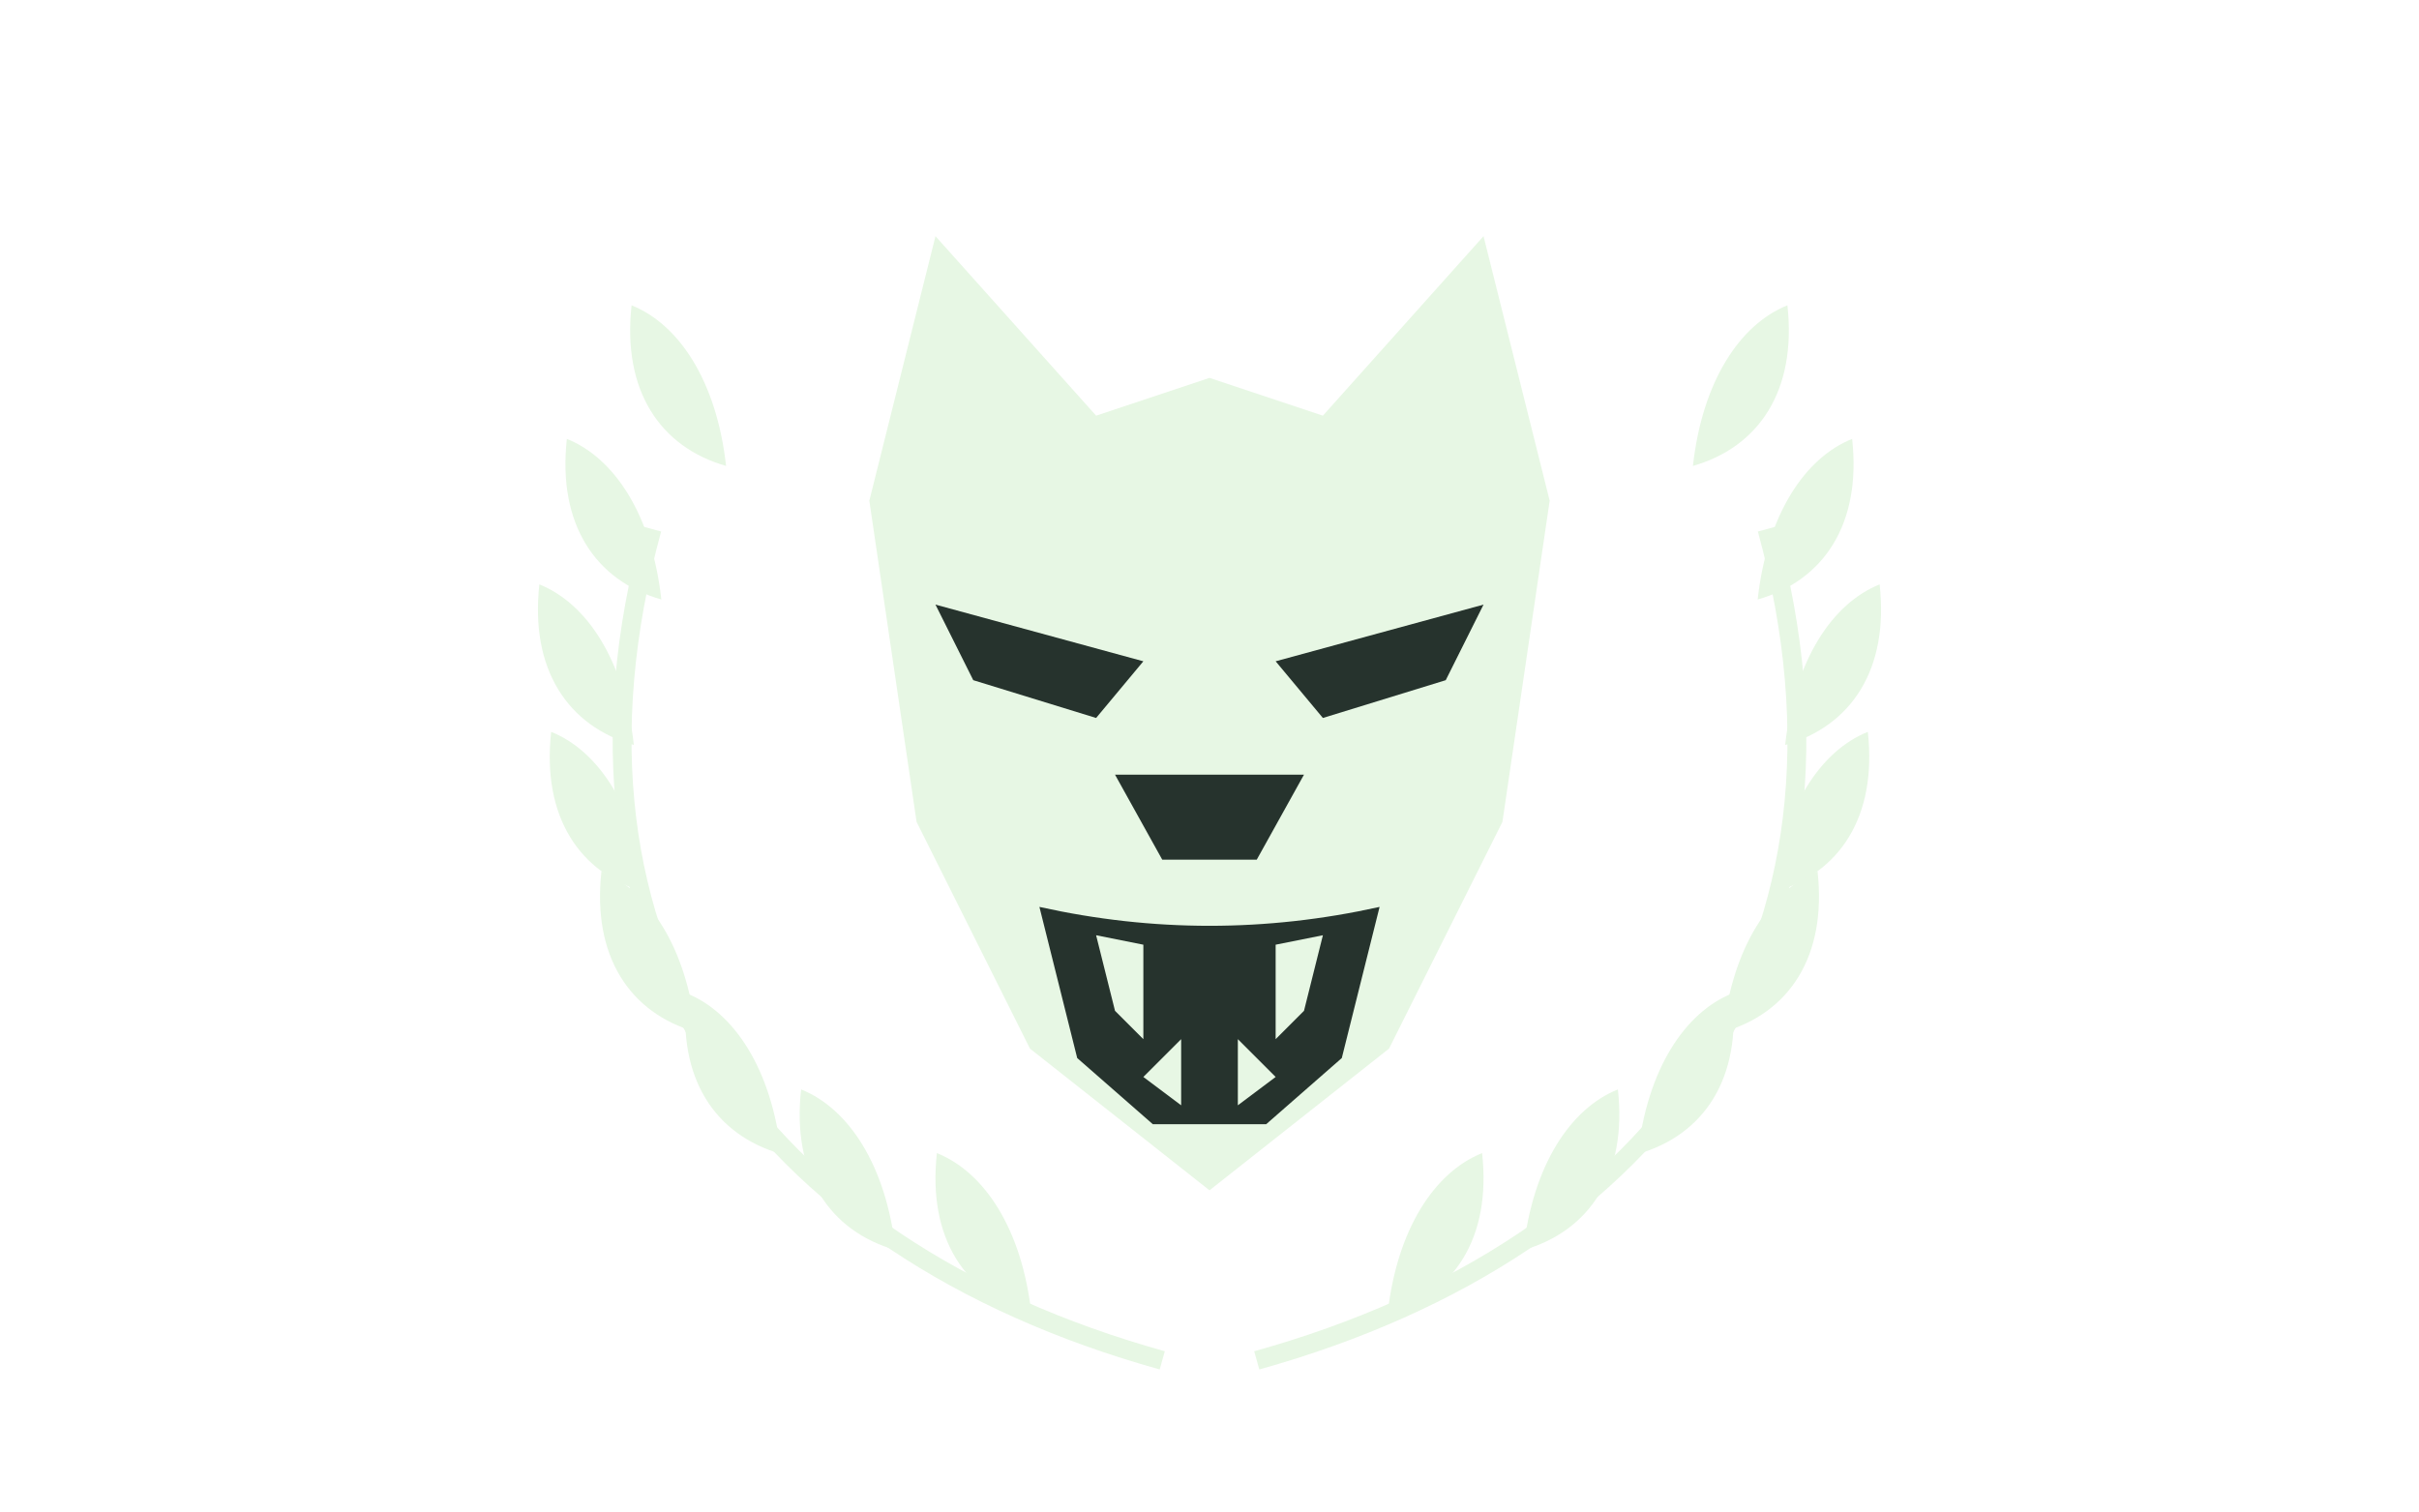
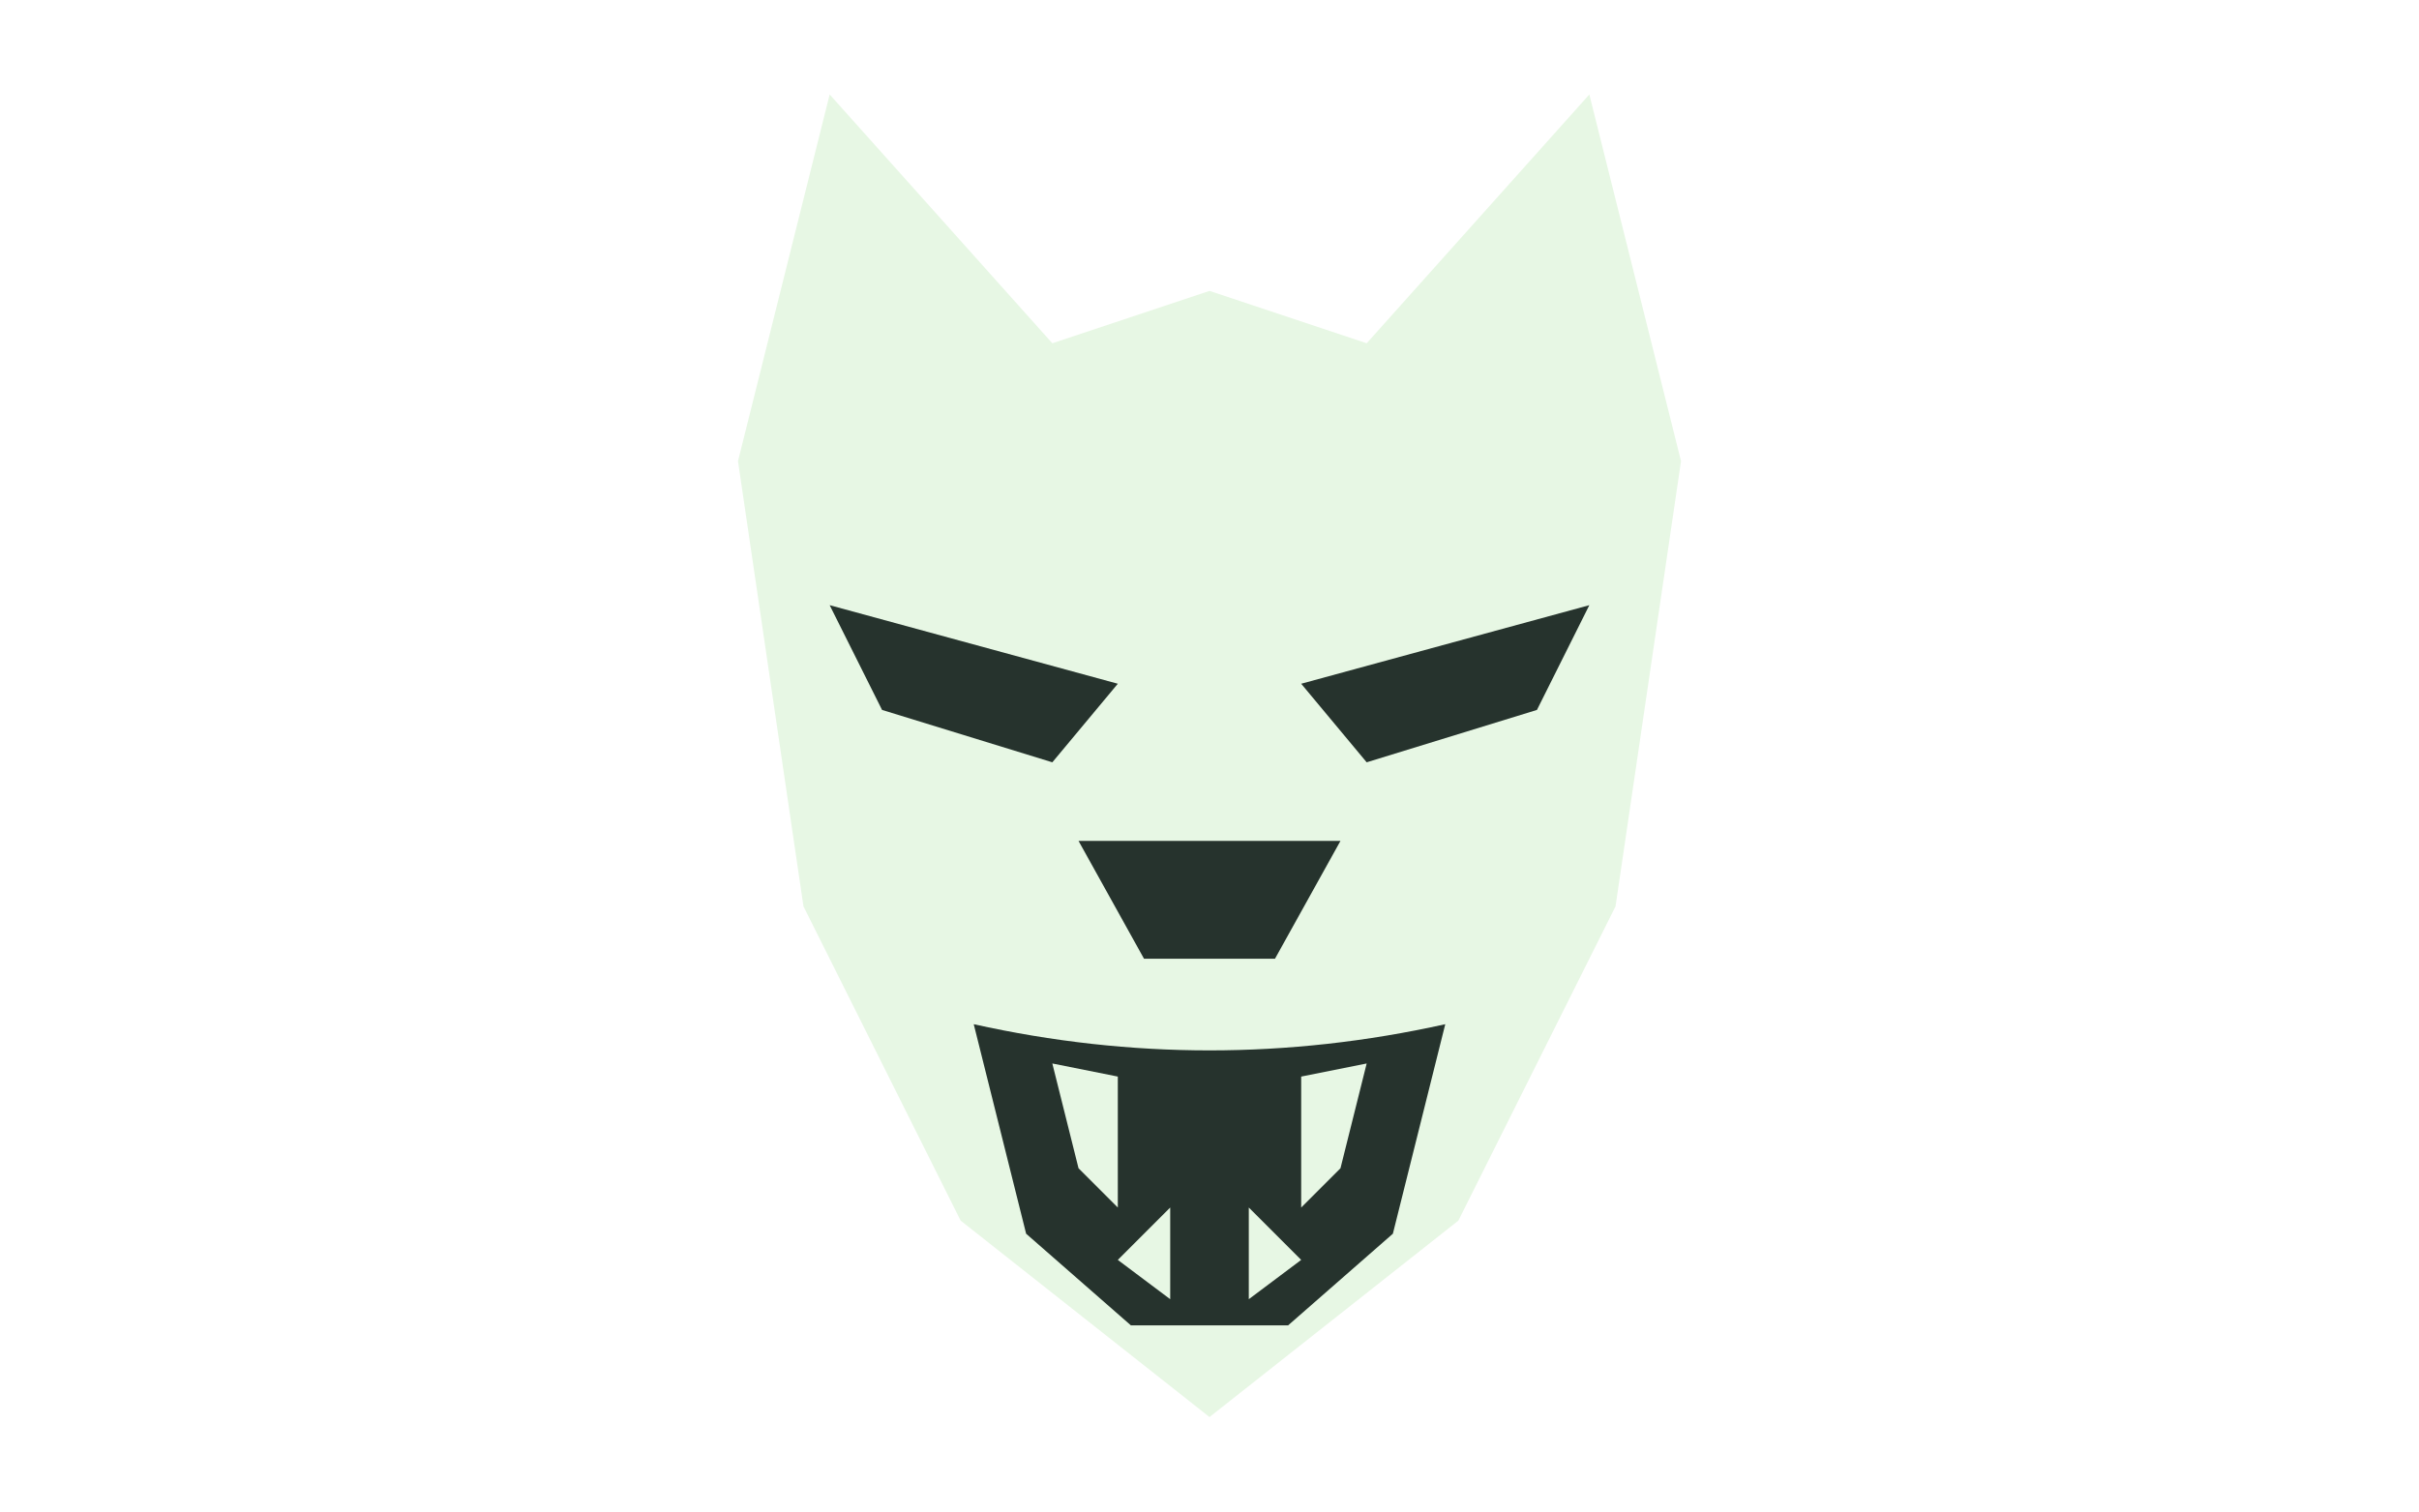
<svg xmlns="http://www.w3.org/2000/svg" width="256" height="160" viewBox="0 0 256 160">
-   <g stroke="#e7f7e4" stroke-width="2" fill="none">
-     <path d="M123 144 C80 132 57 100 69 56 M133 144 C176 132 199 100 187 56" />
+   <g transform="translate(-49.42574 -24.65347) scale(1.386139)">
+     <path d="M92 53 L99 25 L116 44 L128 40 L140 44 L157 25 L164 53 L159 87 L147 111 L128 126 L109 111 L97 87Z" fill="#e7f7e4" />
+     <path d="M99 64 L121 70 L116 76 L103 72Z M157 64 L135 70 L140 76 L153 72Z M118 82 L138 82 L133 91 L123 91Z M110 96 Q128 100 146 96 L142 112 L134 119 L122 119 L114 112Z" fill="#26332d" />
+     <path d="M116 99 L121 100 L121 110 L118 107Z M135 100 L140 99 L138 107 L135 110Z M121 114 L125 110 L125 117Z M131 110 L135 114 L131 117Z" fill="#e7f7e4" />
  </g>
-   <path d="M76.84 49.32 C75.84 40.32 71.84 34.32 66.84 32.32 C65.84 41.32 69.84 47.32 76.84 49.32Z" fill="#e7f7e4" />
-   <path d="M69.99 63.46 C68.99 54.46 64.99 48.46 59.99 46.46 C58.99 55.46 62.99 61.46 69.99 63.46Z" fill="#e7f7e4" />
-   <path d="M67.08 78.86 C66.08 69.86 62.08 63.86 57.08 61.86 C56.08 70.86 60.08 76.86 67.08 78.86Z" fill="#e7f7e4" />
-   <path d="M68.33 94.47 C67.33 85.47 63.33 79.47 58.33 77.47 C57.33 86.47 61.33 92.47 68.33 94.47Z" fill="#e7f7e4" />
-   <path d="M73.65 109.24 C72.65 100.24 68.65 94.24 63.65 92.24 C62.65 101.24 66.65 107.24 73.65 109.24Z" fill="#e7f7e4" />
-   <path d="M82.67 122.15 C81.67 113.15 77.67 107.15 72.67 105.15 C71.67 114.15 75.67 120.15 82.67 122.15Z" fill="#e7f7e4" />
-   <path d="M94.78 132.32 C93.78 123.32 89.78 117.32 84.78 115.32 C83.78 124.32 87.78 130.32 94.78 132.32Z" fill="#e7f7e4" />
-   <path d="M109.15 139.06 C108.15 130.06 104.15 124.06 99.15 122.06 C98.15 131.06 102.15 137.06 109.15 139.06Z" fill="#e7f7e4" />
-   <path d="M179.16 49.32 C180.16 40.32 184.16 34.32 189.16 32.32 C190.16 41.32 186.16 47.32 179.16 49.32Z" fill="#e7f7e4" />
-   <path d="M186.01 63.46 C187.01 54.46 191.01 48.46 196.01 46.46 C197.01 55.46 193.01 61.46 186.01 63.46Z" fill="#e7f7e4" />
-   <path d="M188.92 78.86 C189.92 69.86 193.92 63.86 198.92 61.86 C199.92 70.86 195.92 76.86 188.92 78.86Z" fill="#e7f7e4" />
-   <path d="M187.67 94.47 C188.67 85.47 192.67 79.47 197.67 77.47 C198.67 86.47 194.67 92.47 187.67 94.47Z" fill="#e7f7e4" />
-   <path d="M182.35 109.24 C183.35 100.24 187.35 94.24 192.35 92.24 C193.35 101.24 189.35 107.24 182.35 109.24Z" fill="#e7f7e4" />
-   <path d="M173.33 122.15 C174.33 113.15 178.33 107.15 183.33 105.15 C184.33 114.15 180.33 120.15 173.33 122.15Z" fill="#e7f7e4" />
-   <path d="M161.22 132.32 C162.22 123.32 166.22 117.32 171.22 115.32 C172.22 124.32 168.22 130.32 161.22 132.32Z" fill="#e7f7e4" />
-   <path d="M146.85 139.06 C147.85 130.06 151.85 124.06 156.85 122.06 C157.85 131.06 153.85 137.06 146.85 139.06Z" fill="#e7f7e4" />
-   <path d="M92 53 L99 25 L116 44 L128 40 L140 44 L157 25 L164 53 L159 87 L147 111 L128 126 L109 111 L97 87Z" fill="#e7f7e4" />
-   <path d="M99 64 L121 70 L116 76 L103 72Z M157 64 L135 70 L140 76 L153 72Z M118 82 L138 82 L133 91 L123 91Z M110 96 Q128 100 146 96 L142 112 L134 119 L122 119 L114 112Z" fill="#26332d" />
-   <path d="M116 99 L121 100 L121 110 L118 107Z M135 100 L140 99 L138 107 L135 110Z M121 114 L125 110 L125 117Z M131 110 L135 114 L131 117Z" fill="#e7f7e4" />
</svg>
